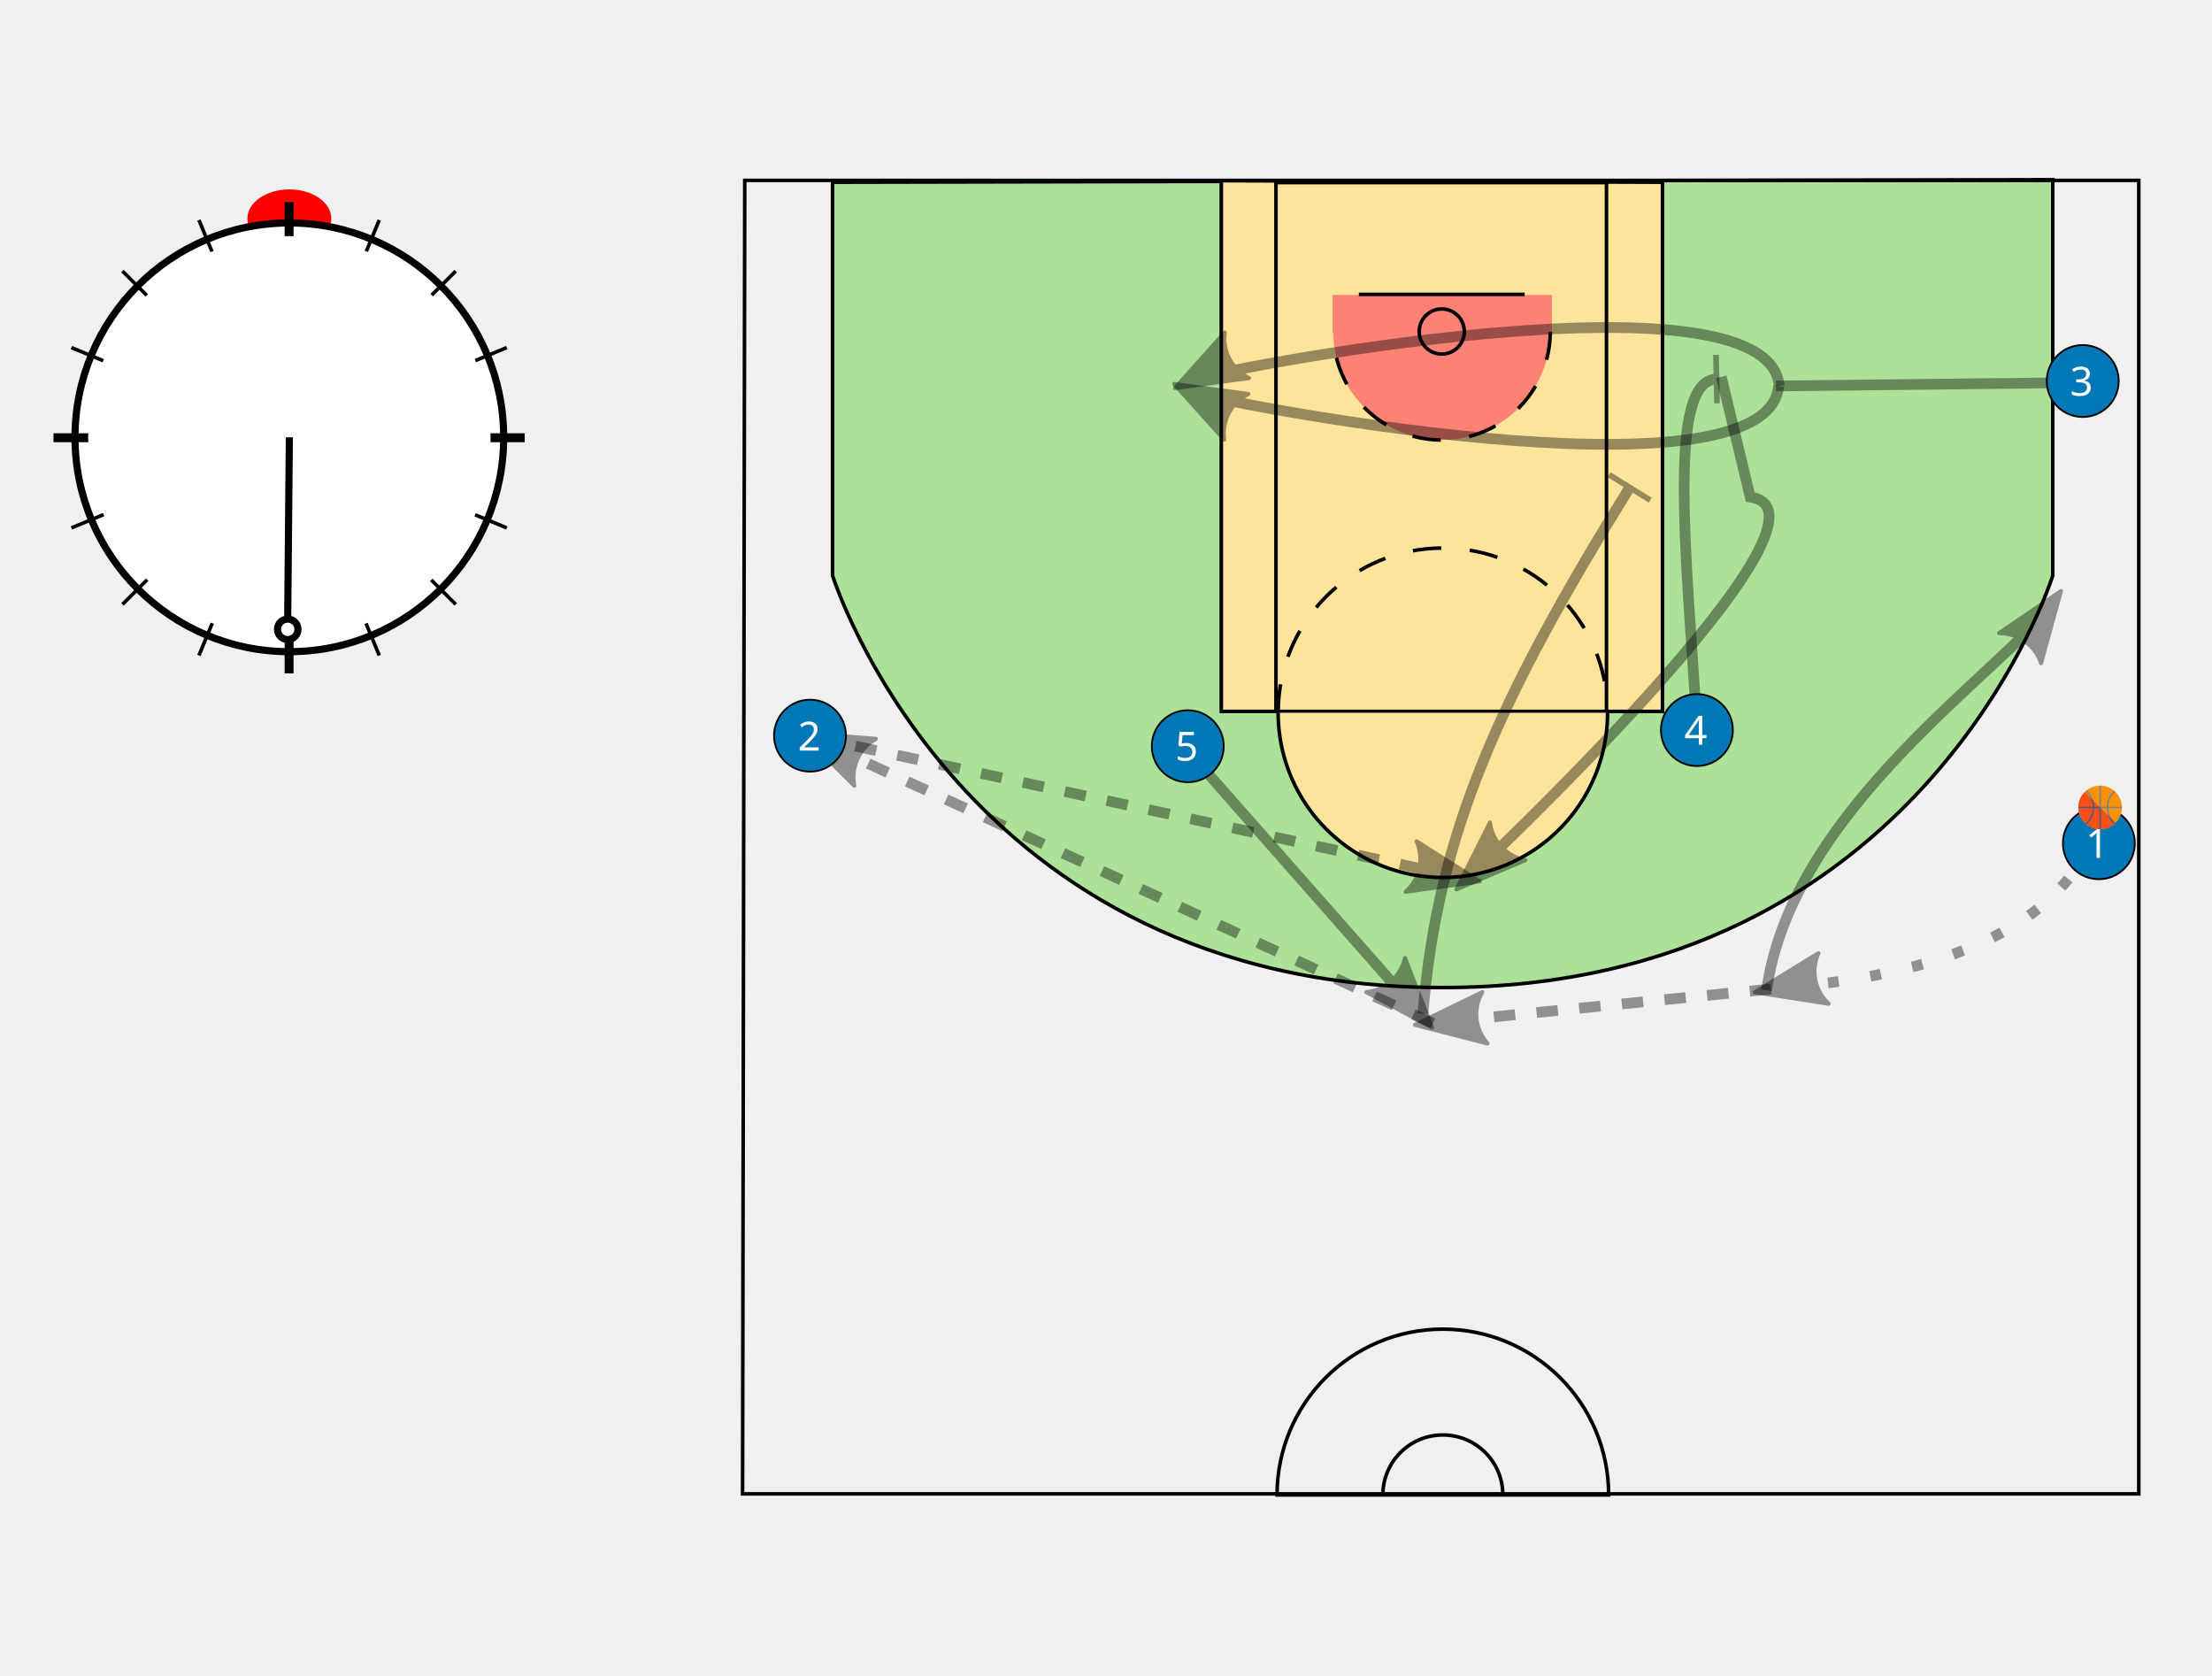
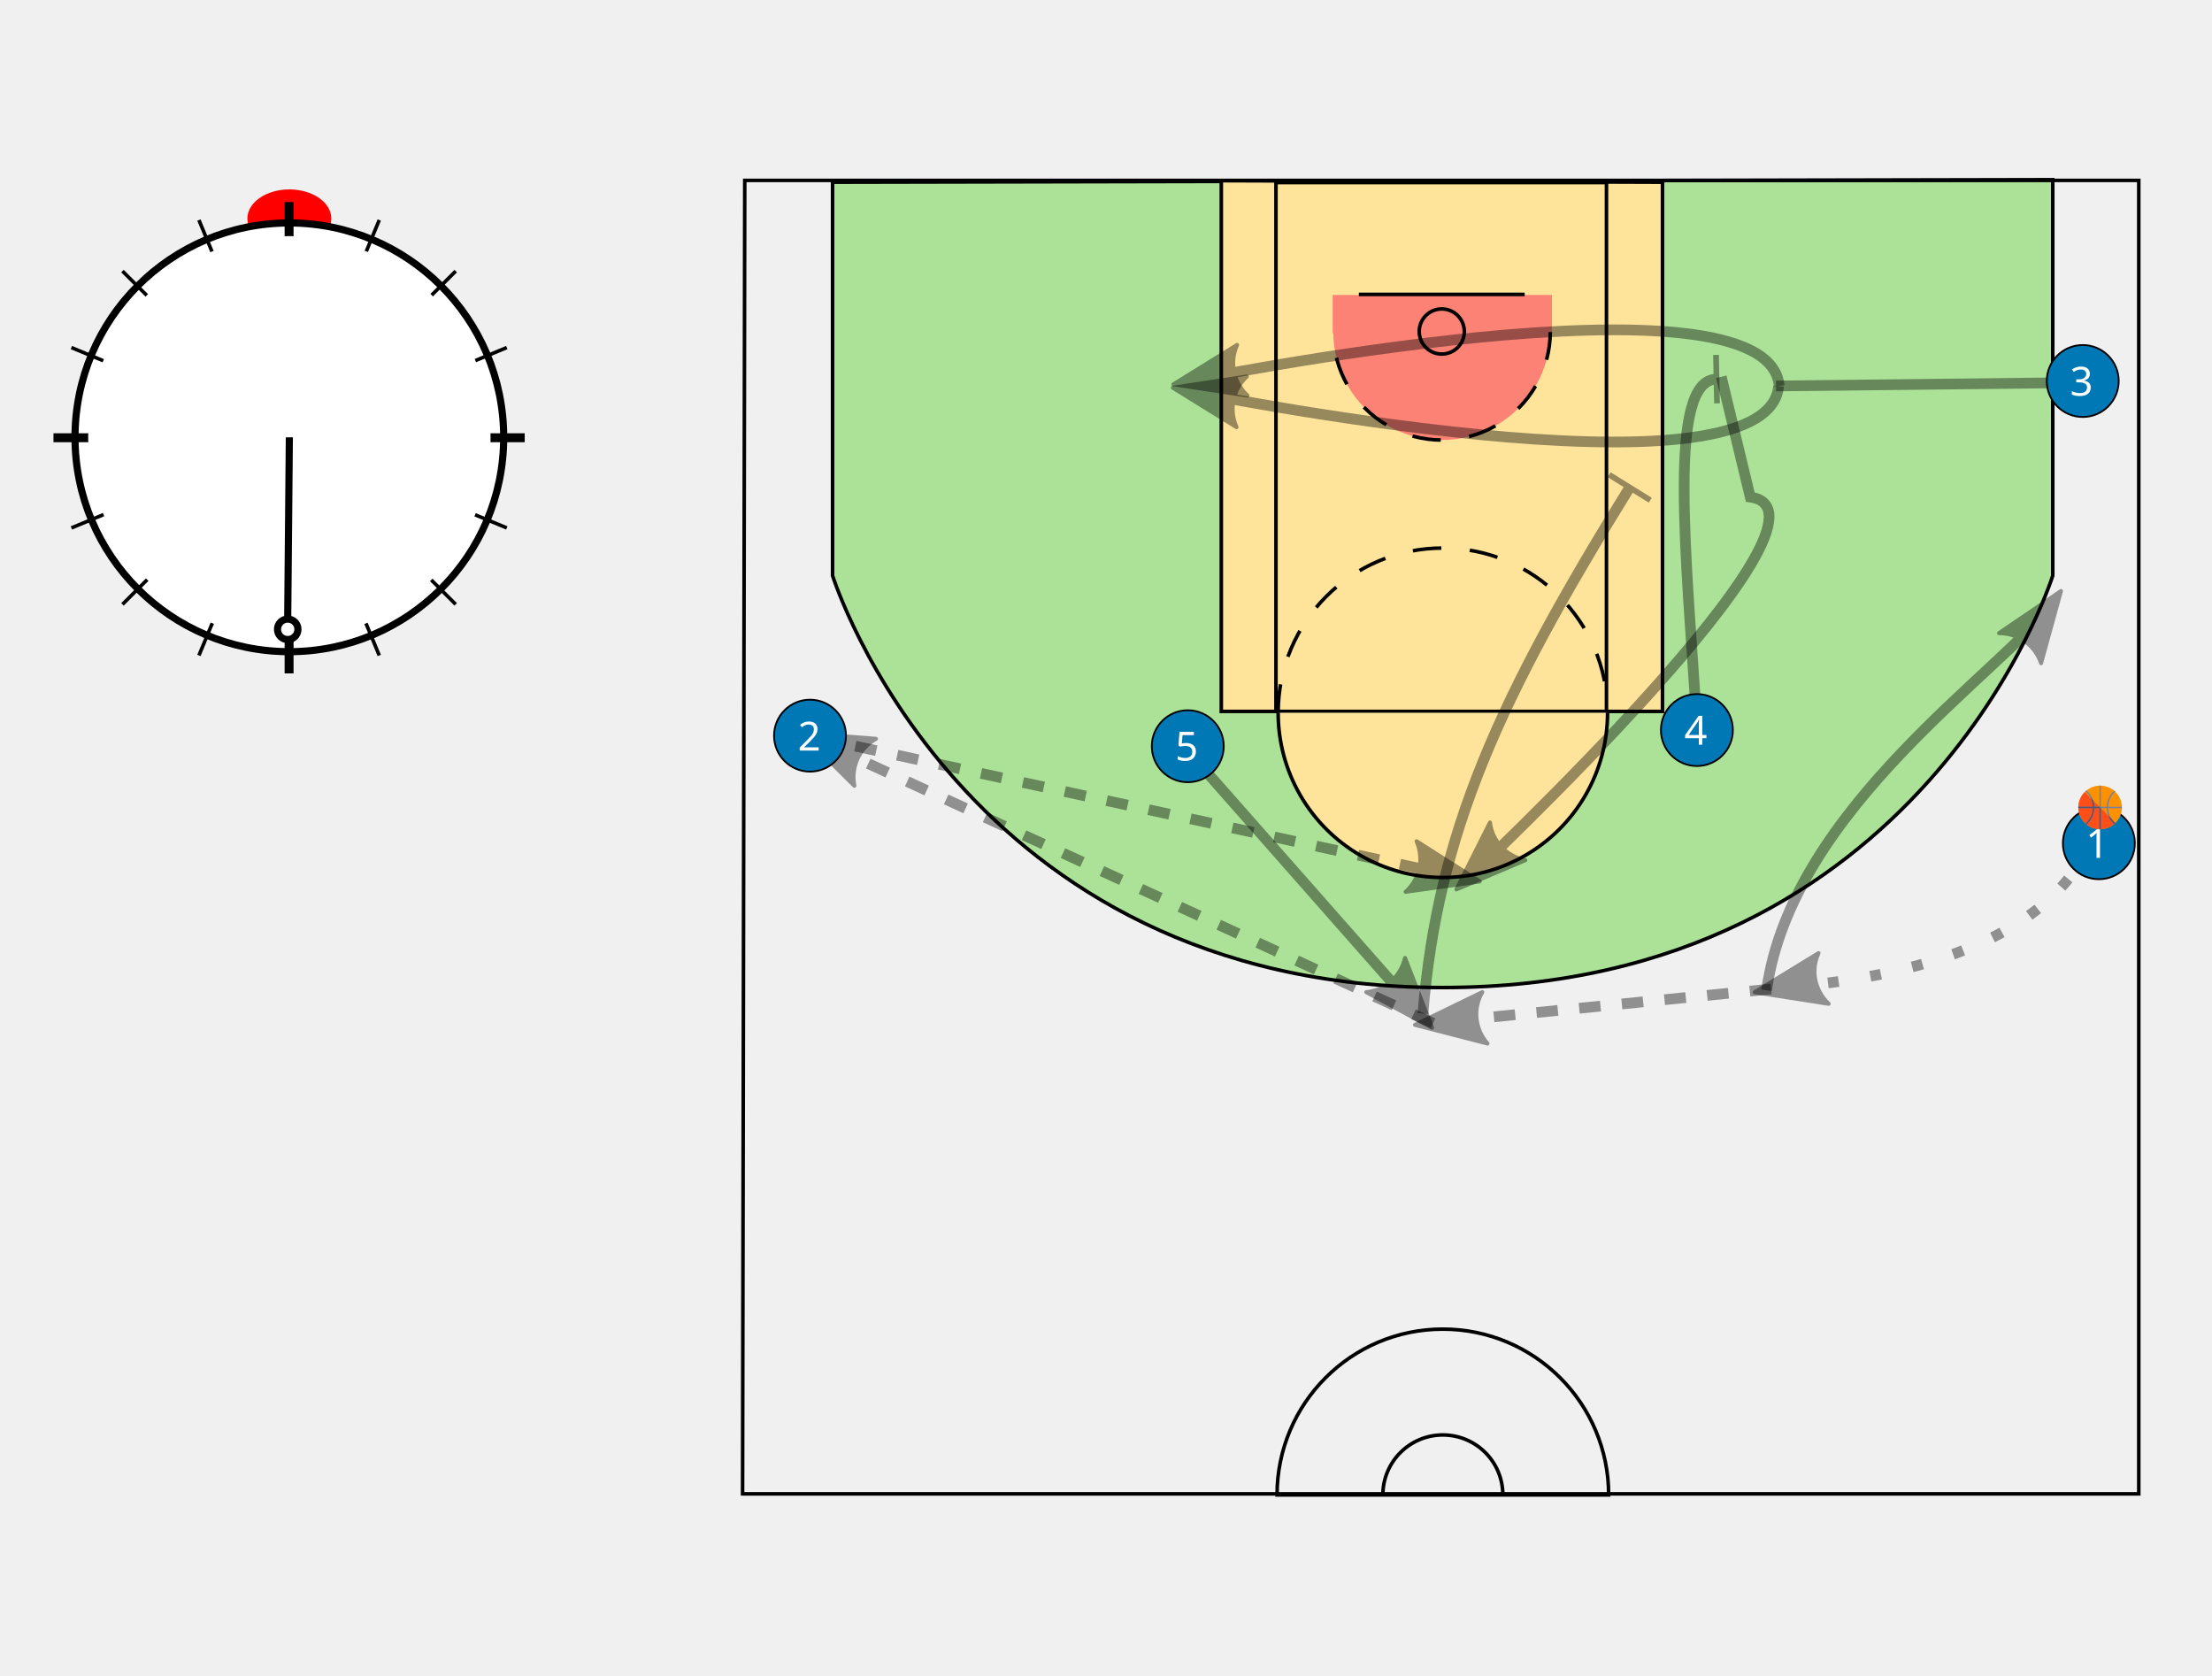
<svg xmlns="http://www.w3.org/2000/svg" version="1.1" viewBox="0 0 619.251 468.965" height="468.965" width="619.251" id="svg3465">
  <defs id="defs3469">
    <marker style="overflow:visible" id="marker8456" refX="0.0" refY="0.0" orient="auto">
      <path transform="scale(0.4)" style="fill:none;fill-opacity:0.75;fill-rule:evenodd;stroke:#000000;stroke-width:1pt;stroke-opacity:1" d="M 0.0,5.65 L 0.0,-5.65" id="path8458" />
    </marker>
    <marker style="overflow:visible" id="marker7620" refX="0.0" refY="0.0" orient="auto">
      <path transform="scale(0.4)" style="fill:none;fill-opacity:0.75;fill-rule:evenodd;stroke:#000000;stroke-width:1pt;stroke-opacity:1" d="M 0.0,5.65 L 0.0,-5.65" id="path7622" />
    </marker>
    <marker orient="auto" refY="0.0" refX="0.0" id="StopM" style="overflow:visible">
      <path id="path5750" d="M 0.0,5.65 L 0.0,-5.65" style="fill:none;fill-opacity:0.75;fill-rule:evenodd;stroke:#000000;stroke-width:1pt;stroke-opacity:1" transform="scale(0.4)" />
    </marker>
    <marker orient="auto" refY="0.0" refX="0.0" id="StopL" style="overflow:visible">
      <path id="path5747" d="M 0.0,5.65 L 0.0,-5.65" style="fill:none;fill-opacity:0.75;fill-rule:evenodd;stroke:#000000;stroke-width:1pt;stroke-opacity:1" transform="scale(0.8)" />
    </marker>
    <marker orient="auto" refY="0" refX="0" id="marker5384" style="overflow:visible">
      <path id="path5386" d="M 0,5.65 0,-5.65" style="fill:none;fill-opacity:0.75;fill-rule:evenodd;stroke:#000000;stroke-width:1pt;stroke-opacity:1" transform="scale(0.4,0.4)" />
    </marker>
    <marker orient="auto" refY="0" refX="0" id="marker33250" style="overflow:visible">
      <path id="path33252" style="fill:#000000;fill-opacity:1;fill-rule:evenodd;stroke:#000000;stroke-width:0.625;stroke-linejoin:round;stroke-opacity:1" d="M 8.719,4.034 -2.207,0.016 8.719,-4.002 c -1.745,2.372 -1.735,5.617 -6e-7,8.035 z" transform="scale(-0.6,-0.6)" />
    </marker>
    <marker style="overflow:visible" id="marker31575" refX="0" refY="0" orient="auto">
      <path transform="scale(0.8,0.8)" style="fill:none;fill-opacity:0.75;fill-rule:evenodd;stroke:#000000;stroke-width:1pt;stroke-opacity:1" d="M 0,5.65 0,-5.65" id="path31577" />
    </marker>
    <marker orient="auto" refY="0" refX="0" id="marker27744" style="overflow:visible">
      <path id="path27746" style="fill:#000000;fill-opacity:1;fill-rule:evenodd;stroke:#000000;stroke-width:0.625;stroke-linejoin:round;stroke-opacity:1" d="M 8.719,4.034 -2.207,0.016 8.719,-4.002 c -1.745,2.372 -1.735,5.617 -6e-7,8.035 z" transform="scale(-0.6,-0.6)" />
    </marker>
    <marker orient="auto" refY="0" refX="0" id="Arrow2Mend" style="overflow:visible">
      <path id="path7263" style="fill-rule:evenodd;stroke-width:0.625;stroke-linejoin:round" d="M 8.719,4.034 -2.207,0.016 8.719,-4.002 c -1.745,2.372 -1.735,5.617 -6e-7,8.035 z" transform="scale(-0.6,-0.6)" />
    </marker>
    <marker style="overflow:visible" id="marker23770" refX="0" refY="0" orient="auto">
      <path transform="scale(-0.6,-0.6)" d="M 8.719,4.034 -2.207,0.016 8.719,-4.002 c -1.745,2.372 -1.735,5.617 -6e-7,8.035 z" style="fill:#000000;fill-opacity:1;fill-rule:evenodd;stroke:#000000;stroke-width:0.625;stroke-linejoin:round;stroke-opacity:1" id="path23772" />
    </marker>
    <marker orient="auto" refY="0" refX="0" id="marker23598" style="overflow:visible">
      <path id="path23600" style="fill:#000000;fill-opacity:1;fill-rule:evenodd;stroke:#000000;stroke-width:0.625;stroke-linejoin:round;stroke-opacity:1" d="M 8.719,4.034 -2.207,0.016 8.719,-4.002 c -1.745,2.372 -1.735,5.617 -6e-7,8.035 z" transform="scale(-0.6,-0.6)" />
    </marker>
    <marker style="overflow:visible" id="marker23432" refX="0" refY="0" orient="auto">
      <path transform="scale(-0.6,-0.6)" d="M 8.719,4.034 -2.207,0.016 8.719,-4.002 c -1.745,2.372 -1.735,5.617 -6e-7,8.035 z" style="fill:#000000;fill-opacity:1;fill-rule:evenodd;stroke:#000000;stroke-width:0.625;stroke-linejoin:round;stroke-opacity:1" id="path23434" />
    </marker>
    <marker orient="auto" refY="0" refX="0" id="marker23272" style="overflow:visible">
      <path id="path23274" style="fill:#000000;fill-opacity:1;fill-rule:evenodd;stroke:#000000;stroke-width:0.625;stroke-linejoin:round;stroke-opacity:1" d="M 8.719,4.034 -2.207,0.016 8.719,-4.002 c -1.745,2.372 -1.735,5.617 -6e-7,8.035 z" transform="scale(-0.6,-0.6)" />
    </marker>
    <marker style="overflow:visible" id="marker23118" refX="0" refY="0" orient="auto">
      <path transform="scale(-0.6,-0.6)" d="M 8.719,4.034 -2.207,0.016 8.719,-4.002 c -1.745,2.372 -1.735,5.617 -6e-7,8.035 z" style="fill:#000000;fill-opacity:1;fill-rule:evenodd;stroke:#000000;stroke-width:0.625;stroke-linejoin:round;stroke-opacity:1" id="path23120" />
    </marker>
    <marker orient="auto" refY="0" refX="0" id="marker23050" style="overflow:visible">
      <path id="path23052" style="fill:#000000;fill-opacity:1;fill-rule:evenodd;stroke:#000000;stroke-width:0.625;stroke-linejoin:round;stroke-opacity:1" d="M 8.719,4.034 -2.207,0.016 8.719,-4.002 c -1.745,2.372 -1.735,5.617 -6e-7,8.035 z" transform="scale(-0.6,-0.6)" />
    </marker>
    <marker style="overflow:visible" id="marker22982" refX="0" refY="0" orient="auto">
      <path transform="scale(-0.6,-0.6)" d="M 8.719,4.034 -2.207,0.016 8.719,-4.002 c -1.745,2.372 -1.735,5.617 -6e-7,8.035 z" style="fill:#000000;fill-opacity:1;fill-rule:evenodd;stroke:#000000;stroke-width:0.625;stroke-linejoin:round;stroke-opacity:1" id="path22984" />
    </marker>
    <marker orient="auto" refY="0" refX="0" id="Arrow2Send" style="overflow:visible">
      <path id="path7269" style="fill:#ff0000;fill-opacity:1;fill-rule:evenodd;stroke:#ff0000;stroke-width:0.625;stroke-linejoin:round;stroke-opacity:1" d="M 8.719,4.034 -2.207,0.016 8.719,-4.002 c -1.745,2.372 -1.735,5.617 -6e-7,8.035 z" transform="matrix(-0.3,0,0,-0.3,0.69,0)" />
    </marker>
    <marker orient="auto" refY="0" refX="0" id="marker21498" style="overflow:visible">
      <path id="path21500" style="fill:#ff0000;fill-opacity:1;fill-rule:evenodd;stroke:#ff0000;stroke-width:0.625;stroke-linejoin:round;stroke-opacity:1" d="M 8.719,4.034 -2.207,0.016 8.719,-4.002 c -1.745,2.372 -1.735,5.617 -6e-7,8.035 z" transform="matrix(-1.1,0,0,-1.1,-1.1,0)" />
    </marker>
    <marker orient="auto" refY="0" refX="0" id="marker20856" style="overflow:visible">
      <path id="path20858" style="fill:#ff0000;fill-opacity:1;fill-rule:evenodd;stroke:#ff0000;stroke-width:0.625;stroke-linejoin:round;stroke-opacity:1" d="M 8.719,4.034 -2.207,0.016 8.719,-4.002 c -1.745,2.372 -1.735,5.617 -6e-7,8.035 z" transform="matrix(-1.1,0,0,-1.1,-1.1,0)" />
    </marker>
    <marker style="overflow:visible" id="marker16522" refX="0" refY="0" orient="auto">
      <path transform="scale(0.8,0.8)" style="fill:none;fill-opacity:0.75;fill-rule:evenodd;stroke:#000000;stroke-width:1pt;stroke-opacity:0.372" d="M 0,5.65 0,-5.65" id="path16524" />
    </marker>
    <marker style="overflow:visible" id="DistanceEnd" refX="0" refY="0" orient="auto">
      <g id="g2301" style="fill:#ff0000;fill-opacity:1;stroke:#ff0000;stroke-opacity:1">
        <path style="fill:#ff0000;fill-opacity:1;stroke:#ff0000;stroke-width:1.15;stroke-linecap:square;stroke-opacity:1" d="M 0,0 -2,0" id="path2316" />
        <path style="fill:#ff0000;fill-opacity:1;fill-rule:evenodd;stroke:#ff0000;stroke-opacity:1" d="M 0,0 -13,4 -9,0 -13,-4 0,0 Z" id="path2312" />
        <path style="fill:#ff0000;fill-opacity:1;stroke:#ff0000;stroke-width:1;stroke-linecap:square;stroke-opacity:1" d="M 0,-4 0,40" id="path2314" />
      </g>
    </marker>
    <marker style="overflow:visible" id="DistanceStart" refX="0" refY="0" orient="auto">
      <g id="g2300" style="fill:#ff0000;fill-opacity:1;stroke:#ff0000;stroke-opacity:1">
        <path style="fill:#ff0000;fill-opacity:1;stroke:#ff0000;stroke-width:1.15;stroke-linecap:square;stroke-opacity:1" d="M 0,0 2,0" id="path2306" />
        <path style="fill:#ff0000;fill-opacity:1;fill-rule:evenodd;stroke:#ff0000;stroke-opacity:1" d="M 0,0 13,4 9,0 13,-4 0,0 Z" id="path2302" />
        <path style="fill:#ff0000;fill-opacity:1;stroke:#ff0000;stroke-width:1;stroke-linecap:square;stroke-opacity:1" d="M 0,-4 0,40" id="path2304" />
      </g>
    </marker>
    <marker orient="auto" refY="0" refX="0" id="marker14566" style="overflow:visible">
      <path id="path14568" style="fill:#ff0000;fill-opacity:1;fill-rule:evenodd;stroke:#ff0000;stroke-width:0.625;stroke-linejoin:round;stroke-opacity:1" d="M 8.719,4.034 -2.207,0.016 8.719,-4.002 c -1.745,2.372 -1.735,5.617 -6e-7,8.035 z" transform="matrix(-1.1,0,0,-1.1,-1.1,0)" />
    </marker>
    <marker orient="auto" refY="0" refX="0" id="marker13396" style="overflow:visible">
      <path id="path13398" style="fill:#ff0000;fill-opacity:1;fill-rule:evenodd;stroke:#ff0000;stroke-width:0.625;stroke-linejoin:round;stroke-opacity:1" d="M 8.719,4.034 -2.207,0.016 8.719,-4.002 c -1.745,2.372 -1.735,5.617 -6e-7,8.035 z" transform="matrix(-1.1,0,0,-1.1,-1.1,0)" />
    </marker>
    <marker style="overflow:visible" id="marker11896" refX="0" refY="0" orient="auto">
      <path transform="matrix(-1.1,0,0,-1.1,-1.1,0)" d="M 8.719,4.034 -2.207,0.016 8.719,-4.002 c -1.745,2.372 -1.735,5.617 -6e-7,8.035 z" style="fill:#ff0000;fill-opacity:1;fill-rule:evenodd;stroke:#ff0000;stroke-width:0.625;stroke-linejoin:round;stroke-opacity:1" id="path11898" />
    </marker>
    <marker style="overflow:visible" id="marker11242" refX="0" refY="0" orient="auto">
      <path transform="matrix(-1.1,0,0,-1.1,-1.1,0)" d="M 8.719,4.034 -2.207,0.016 8.719,-4.002 c -1.745,2.372 -1.735,5.617 -6e-7,8.035 z" style="fill:#ff0000;fill-opacity:1;fill-rule:evenodd;stroke:#ff0000;stroke-width:0.625;stroke-linejoin:round;stroke-opacity:1" id="path11244" />
    </marker>
    <marker style="overflow:visible" id="marker10468" refX="0" refY="0" orient="auto">
      <path transform="matrix(-1.1,0,0,-1.1,-1.1,0)" d="M 8.719,4.034 -2.207,0.016 8.719,-4.002 c -1.745,2.372 -1.735,5.617 -6e-7,8.035 z" style="fill:#ff0000;fill-opacity:1;fill-rule:evenodd;stroke:#ff0000;stroke-width:0.625;stroke-linejoin:round;stroke-opacity:1" id="path10470" />
    </marker>
    <marker orient="auto" refY="0" refX="0" id="marker7512" style="overflow:visible">
      <path id="path7514" d="M 0,0 5,-5 -12.5,0 5,5 0,0 Z" style="fill:#ff0000;fill-opacity:1;fill-rule:evenodd;stroke:#ff0000;stroke-width:1pt;stroke-opacity:1" transform="matrix(-0.8,0,0,-0.8,-10,0)" />
    </marker>
    <marker orient="auto" refY="0" refX="0" id="Arrow1Lend" style="overflow:visible">
      <path id="path7239" d="M 0,0 5,-5 -12.5,0 5,5 0,0 Z" style="fill:#ff0000;fill-opacity:1;fill-rule:evenodd;stroke:#ff0000;stroke-width:1pt;stroke-opacity:1" transform="matrix(-0.8,0,0,-0.8,-10,0)" />
    </marker>
  </defs>
  <g id="background">
    <path id="path6368" d="m 233.077,51.008 2.9e-4,110.122 c 0,0 36.032,115.304 170.797,115.304 134.765,0 170.797,-115.304 170.797,-115.304 l 5.5e-4,-110.827 z" style="fill:#ace298;fill-opacity:1;stroke:#000000;stroke-width:1px;stroke-linecap:butt;stroke-linejoin:miter;stroke-opacity:1" />
    <path id="path7170" d="m 341.904,50.576 0,148.557 123.51,0 0,-148.125 z" style="fill:#fee49b;fill-opacity:1;stroke:#000000;stroke-width:1px;stroke-linecap:butt;stroke-linejoin:miter;stroke-opacity:1" />
    <path id="path7172" d="m 357.207,198.907 0,-147.797 92.526,0 0,147.797" style="fill:none;stroke:#000000;stroke-width:1px;stroke-linecap:butt;stroke-linejoin:miter;stroke-opacity:1" />
    <path d="m 450.038,199.518 a 46.11,46.11 0 0 1 -23.055,39.933 46.11,46.11 0 0 1 -46.11,0 46.11,46.11 0 0 1 -23.055,-39.933" style="fill:#fee49b;fill-opacity:1;stroke:#000000;stroke-width:1;stroke-miterlimit:4;stroke-dasharray:none;stroke-opacity:1" id="circle7178" />
    <path d="m 434.006,92.793 a 30.384,30.384 0 0 1 -15.192,26.313 30.384,30.384 0 0 1 -30.384,0 30.384,30.384 0 0 1 -15.192,-26.313" id="path7180" style="fill:#fd8276;fill-opacity:1;stroke:#000000;stroke-width:1;stroke-miterlimit:4;stroke-dasharray:8, 8;stroke-dashoffset:0;stroke-opacity:1" />
    <path id="path7182" d="m 434.465,92.946 0,-10.382 -61.378,0 0,10.688 z" style="fill:#fd8276;fill-opacity:1;stroke:none;stroke-width:1px;stroke-linecap:butt;stroke-linejoin:miter;stroke-opacity:1" />
    <path id="path7184" d="m 380.415,82.411 46.416,0" style="fill:none;stroke:#000000;stroke-width:1px;stroke-linecap:butt;stroke-linejoin:miter;stroke-opacity:1" />
    <path id="path7186" d="m 208.494,50.5 390.257,0 0,367.66 -390.867,0 z" style="fill:none;stroke:#000000;stroke-width:1px;stroke-linecap:butt;stroke-linejoin:miter;stroke-opacity:1" />
    <path d="m 357.512,418.465 a 46.416,46.416 0 0 1 46.416,-46.416 46.416,46.416 0 0 1 46.416,46.416 l -46.416,0 z" id="path7188" style="fill:none;stroke:#000000;stroke-width:1;stroke-miterlimit:4;stroke-dasharray:none;stroke-dashoffset:0;stroke-opacity:1" />
    <path style="fill:none;stroke:#000000;stroke-width:1;stroke-miterlimit:4;stroke-dasharray:none;stroke-dashoffset:0;stroke-opacity:1" id="center" d="m 387.133,418.465 a 16.795,16.795 0 0 1 16.795,-16.795 16.795,16.795 0 0 1 16.795,16.795" />
    <ellipse style="fill:#fe0000;fill-opacity:1;stroke:none;stroke-width:1;stroke-miterlimit:4;stroke-dasharray:none;stroke-dashoffset:0;stroke-opacity:1" id="path9474" cx="81.002" cy="61.172" rx="11.745" ry="8.153" />
    <ellipse ry="60.004" rx="60.004" cy="122.413" cx="81.004" id="path7192" style="fill:#ffffff;stroke:#000000;stroke-width:2;stroke-miterlimit:4;stroke-dasharray:none;stroke-dashoffset:0;stroke-opacity:1;fill-opacity:1" />
    <path id="path9464" d="M 34.288,169.176 127.576,75.889" style="fill:none;fill-rule:evenodd;stroke:#000000;stroke-width:1;stroke-linecap:butt;stroke-linejoin:miter;stroke-miterlimit:4;stroke-dasharray:none;stroke-opacity:1" />
    <circle r="6.313" cy="92.793" cx="403.623" style="fill:none;stroke:#000000;stroke-width:1;stroke-miterlimit:4;stroke-dasharray:none;stroke-dashoffset:0;stroke-opacity:1" id="basket" />
    <path d="m 357.818,199.518 a 46.11,46.11 0 0 1 46.11,-46.11 46.11,46.11 0 0 1 46.11,46.11" id="path7174" style="fill:none;stroke:#000000;stroke-width:1;stroke-miterlimit:4;stroke-dasharray:8, 8;stroke-dashoffset:0;stroke-opacity:1" />
    <path style="fill:none;fill-rule:evenodd;stroke:#000000;stroke-width:2.5;stroke-linecap:butt;stroke-linejoin:miter;stroke-opacity:1;stroke-miterlimit:4;stroke-dasharray:none" d="m 80.932,56.568 0,131.928" id="path9458" />
    <path id="path9460" d="m 14.968,122.532 131.928,0" style="fill:none;fill-rule:evenodd;stroke:#000000;stroke-width:2.5;stroke-linecap:butt;stroke-linejoin:miter;stroke-miterlimit:4;stroke-dasharray:none;stroke-opacity:1" />
    <path style="fill:none;fill-rule:evenodd;stroke:#000000;stroke-width:1;stroke-linecap:butt;stroke-linejoin:miter;stroke-miterlimit:4;stroke-dasharray:none;stroke-opacity:1" d="M 19.989,147.775 141.875,97.289" id="path9462" />
    <path id="path9472" d="M 141.875,147.775 19.989,97.289" style="fill:none;fill-rule:evenodd;stroke:#000000;stroke-width:1;stroke-linecap:butt;stroke-linejoin:miter;stroke-miterlimit:4;stroke-dasharray:none;stroke-opacity:1" />
    <path style="fill:none;fill-rule:evenodd;stroke:#000000;stroke-width:1;stroke-linecap:butt;stroke-linejoin:miter;stroke-miterlimit:4;stroke-dasharray:none;stroke-opacity:1" d="M 127.576,169.176 34.288,75.889" id="path9470" />
    <path id="path9468" d="M 106.175,183.475 55.689,61.589" style="fill:none;fill-rule:evenodd;stroke:#000000;stroke-width:1;stroke-linecap:butt;stroke-linejoin:miter;stroke-miterlimit:4;stroke-dasharray:none;stroke-opacity:1" />
    <path style="fill:none;fill-rule:evenodd;stroke:#000000;stroke-width:1;stroke-linecap:butt;stroke-linejoin:miter;stroke-miterlimit:4;stroke-dasharray:none;stroke-opacity:1" d="M 55.689,183.475 106.175,61.589" id="path9466" />
    <ellipse style="fill:#ffffff;fill-opacity:1;stroke:none;stroke-width:2;stroke-miterlimit:4;stroke-dasharray:none;stroke-dashoffset:0;stroke-opacity:1" id="ellipse9456" cx="81.004" cy="122.413" rx="56.325" ry="56.325" />
  </g>
  <path id="move5" d="m 475.196,204.787 c -3.251,-50.641 -8.447,-98.371 5.343,-98.663" style="opacity:0.4;fill:none;stroke:#000000;stroke-width:3;stroke-linecap:butt;stroke-linejoin:miter;stroke-miterlimit:4;stroke-dasharray:none;stroke-dashoffset:0;stroke-opacity:1;marker-end:url(#marker8456)" />
  <g id="hand_clock">
    <path id="path7194" d="m 81.004,122.414 -0.458,50.38" style="fill:none;stroke:#000000;stroke-width:2;stroke-linecap:butt;stroke-linejoin:miter;stroke-miterlimit:4;stroke-dasharray:none;stroke-opacity:1" />
    <circle r="2.866" cy="176.159" cx="80.547" id="path7196" style="fill:none;stroke:#000000;stroke-width:2;stroke-miterlimit:4;stroke-dasharray:none;stroke-dashoffset:0;stroke-opacity:1" />
  </g>
  <path style="opacity:0.4;fill:none;stroke:#000000;stroke-width:3;stroke-linecap:butt;stroke-linejoin:miter;stroke-miterlimit:4;stroke-dasharray:3, 9;stroke-dashoffset:0;stroke-opacity:1;marker-end:url(#marker22982)" d="m 585.315,235.857 c -17.406,38.781 -83.643,39.77 -90.191,41.08" id="move1" />
  <path id="ball3" d="M 401.16,286.429 227.949,206.798" style="opacity:0.4;fill:none;stroke:#000000;stroke-width:3;stroke-linecap:butt;stroke-linejoin:miter;stroke-miterlimit:4;stroke-dasharray:6, 6;stroke-dashoffset:0;stroke-opacity:1;marker-end:url(#marker23118)" />
  <path id="ball4" d="m 227.723,206.305 182.657,39.609" style="opacity:0.4;fill:none;stroke:#000000;stroke-width:3;stroke-linecap:butt;stroke-linejoin:miter;stroke-miterlimit:4;stroke-dasharray:6, 6;stroke-dashoffset:0;stroke-opacity:1;marker-end:url(#marker23598)" />
  <path id="move3" d="m 332,209.546 66.274,75.179" style="opacity:0.4;fill:none;stroke:#000000;stroke-width:3;stroke-linecap:butt;stroke-linejoin:miter;stroke-miterlimit:4;stroke-dasharray:none;stroke-dashoffset:0;stroke-opacity:1;marker-end:url(#marker23050)" />
  <path style="opacity:0.4;fill:none;stroke:#000000;stroke-width:3;stroke-linecap:butt;stroke-linejoin:miter;stroke-miterlimit:4;stroke-dasharray:none;stroke-dashoffset:0;stroke-opacity:1;marker-end:url(#marker23432)" d="m 481.87,105.466 8.113,33.671 c 30.231,4.275 -79.386,107.082 -79.386,107.082" id="move6" />
  <path style="opacity:0.4;fill:none;stroke:#000000;stroke-width:3;stroke-linecap:butt;stroke-linejoin:miter;stroke-miterlimit:4;stroke-dasharray:none;stroke-dashoffset:0;stroke-opacity:1;marker-end:url(#StopM)" d="m 398.344,283.722 c 4.156,-50.641 21.414,-88.418 57.889,-147.274" id="move4" />
  <path style="opacity:0.4;fill:none;stroke:#000000;stroke-width:3;stroke-linecap:butt;stroke-linejoin:miter;stroke-miterlimit:4;stroke-dasharray:none;stroke-dashoffset:0;stroke-opacity:1" d="m 583.22,107.077 -86.021,0.959" id="move7" />
-   <path style="opacity:0.4;fill:none;stroke:#000000;stroke-width:3;stroke-linecap:butt;stroke-linejoin:miter;stroke-miterlimit:4;stroke-dasharray:none;stroke-dashoffset:0;stroke-opacity:1;marker-end:url(#marker23770)" d="M 498.077,107.995 C 495.023,73.489 337.588,104.003 332.397,106.751" id="path20854" />
+   <path style="opacity:0.4;fill:none;stroke:#000000;stroke-width:3;stroke-linecap:butt;stroke-linejoin:miter;stroke-miterlimit:4;stroke-dasharray:none;stroke-dashoffset:0;stroke-opacity:1;marker-end:url(#marker23770)" d="M 498.077,107.995 C 495.023,73.489 332.397,106.751 332.397,106.751" id="move9" />
  <path style="opacity:0.4;fill:none;stroke:#000000;stroke-width:3;stroke-linecap:butt;stroke-linejoin:miter;stroke-miterlimit:4;stroke-dasharray:none;stroke-dashoffset:0;stroke-opacity:1;marker-end:url(#marker23272)" d="m 494.562,277.212 c 7.026,-51.028 66.657,-89.717 80.115,-108.521" id="move2" />
-   <path id="move8" d="m 497.924,108.064 c -3.054,34.506 -160.489,3.992 -165.68,1.244" style="opacity:0.4;fill:none;stroke:#000000;stroke-width:3;stroke-linecap:butt;stroke-linejoin:miter;stroke-miterlimit:4;stroke-dasharray:none;stroke-dashoffset:0;stroke-opacity:1;marker-end:url(#marker27744)" />
+   <path id="move8" d="m 497.924,108.064 c -3.054,34.506 -165.68,1.244 -165.68,1.244" style="opacity:0.4;fill:none;stroke:#000000;stroke-width:3;stroke-linecap:butt;stroke-linejoin:miter;stroke-miterlimit:4;stroke-dasharray:none;stroke-dashoffset:0;stroke-opacity:1;marker-end:url(#marker27744)" />
  <path id="ball2" d="m 495.823,276.833 -95.742,9.616" style="opacity:0.4;fill:none;stroke:#000000;stroke-width:3;stroke-linecap:butt;stroke-linejoin:miter;stroke-miterlimit:4;stroke-dasharray:6, 6;stroke-dashoffset:0;stroke-opacity:1;marker-end:url(#marker33250)" />
  <g id="player1" transform="translate(3.351286,-95.99475)">
    <circle style="fill:#0078b6;fill-opacity:1;stroke:#000000;stroke-width:0.5;stroke-miterlimit:4;stroke-dasharray:none;stroke-dashoffset:0;stroke-opacity:1" id="circle29069" cx="584.225" cy="332.034" r="10.068" />
    <text transform="scale(0.9999746,1.000025)" id="text33025" y="336.126" x="580.562" style="font-style:normal;font-weight:normal;font-size:39.998px;line-height:125%;font-family:sans-serif;letter-spacing:0px;word-spacing:0px;fill:#000000;fill-opacity:1;stroke:none;stroke-width:1px;stroke-linecap:butt;stroke-linejoin:miter;stroke-opacity:1" xml:space="preserve">
      <tspan style="font-size:11.249px;fill:#ffffff;fill-opacity:1" id="tspan33029" y="336.126" x="580.562">1</tspan>
    </text>
  </g>
  <g id="player2" transform="translate(-0.9862906,-91.9027)">
    <circle r="10.068" cy="297.828" cx="227.749" id="path29063" style="fill:#0078b6;fill-opacity:1;stroke:#000000;stroke-width:0.5;stroke-miterlimit:4;stroke-dasharray:none;stroke-dashoffset:0;stroke-opacity:1" />
    <text xml:space="preserve" style="font-style:normal;font-weight:normal;font-size:39.997px;line-height:125%;font-family:sans-serif;letter-spacing:0px;word-spacing:0px;fill:#000000;fill-opacity:1;stroke:none;stroke-width:1px;stroke-linecap:butt;stroke-linejoin:miter;stroke-opacity:1" x="224.325" y="301.998" id="text33048" transform="scale(0.9999866,1.000013)">
      <tspan x="224.325" y="301.998" id="tspan33050" style="font-size:11.249px;fill:#ffffff;fill-opacity:1">2</tspan>
    </text>
  </g>
  <g id="player5" transform="translate(-0.9862906,-91.9027)">
    <circle style="fill:#0078b6;fill-opacity:1;stroke:#000000;stroke-width:0.5;stroke-miterlimit:4;stroke-dasharray:none;stroke-dashoffset:0;stroke-opacity:1" id="circle29073" cx="333.506" cy="300.786" r="10.068" />
    <text transform="scale(0.9999983,1.000002)" id="text33062" y="304.806" x="329.986" style="font-style:normal;font-weight:normal;font-size:39.997px;line-height:125%;font-family:sans-serif;letter-spacing:0px;word-spacing:0px;fill:#000000;fill-opacity:1;stroke:none;stroke-width:1px;stroke-linecap:butt;stroke-linejoin:miter;stroke-opacity:1" xml:space="preserve">
      <tspan style="font-size:11.249px;fill:#ffffff;fill-opacity:1" id="tspan33064" y="304.806" x="329.986">5</tspan>
    </text>
  </g>
  <g id="player3" transform="translate(-0.9862906,-91.9027)">
    <circle r="10.068" cy="198.554" cx="584.049" id="circle29075" style="fill:#0078b6;fill-opacity:1;stroke:#000000;stroke-width:0.5;stroke-miterlimit:4;stroke-dasharray:none;stroke-dashoffset:0;stroke-opacity:1" />
    <text xml:space="preserve" style="font-style:normal;font-weight:normal;font-size:39.998px;line-height:125%;font-family:sans-serif;letter-spacing:0px;word-spacing:0px;fill:#000000;fill-opacity:1;stroke:none;stroke-width:1px;stroke-linecap:butt;stroke-linejoin:miter;stroke-opacity:1" x="580.538" y="202.634" id="text33066" transform="scale(0.9999225,1.000077)">
      <tspan id="tspan33092" x="580.538" y="202.634" style="font-size:11.249px;fill:#ffffff;fill-opacity:1">3</tspan>
    </text>
  </g>
  <g id="player4" transform="translate(-0.9862906,-91.9027)">
    <circle r="10.068" cy="296.258" cx="476.034" id="circle29071" style="fill:#0078b6;fill-opacity:1;stroke:#000000;stroke-width:0.5;stroke-miterlimit:4;stroke-dasharray:none;stroke-dashoffset:0;stroke-opacity:1" />
    <text transform="scale(0.9999709,1.000029)" id="text33070" y="300.35" x="472.51" style="font-style:normal;font-weight:normal;font-size:39.998px;line-height:125%;font-family:sans-serif;letter-spacing:0px;word-spacing:0px;fill:#000000;fill-opacity:1;stroke:none;stroke-width:1px;stroke-linecap:butt;stroke-linejoin:miter;stroke-opacity:1" xml:space="preserve">
      <tspan style="font-size:11.249px;fill:#ffffff;fill-opacity:1" id="tspan33072" y="300.35" x="472.51">4</tspan>
    </text>
  </g>
  <g id="ball" transform="matrix(0.02542068,0,0,0.02542067,581.8277,219.9155)">
    <g id="g28974">
      <g id="g28976">
        <circle id="circle28978" r="240" cy="240" cx="240" style="fill:#ff9100" />
      </g>
      <g id="g28980">
        <path id="path28982" d="m 240,480 c 66.274,0 126.274,-26.862 169.706,-70.294 L 70.294,70.294 C 26.862,113.726 0,173.726 0,240 0,372.548 107.452,480 240,480 Z" style="fill:#ff4f19" />
      </g>
      <g id="g28984">
        <path id="path28986" d="m 328.203,248 151.594,0 c 0.088,-2.662 0.203,-5.317 0.203,-8 0,-2.683 -0.115,-5.338 -0.203,-8 l -151.594,0 C 330.442,166.377 360.065,107.596 405.961,66.724 402.096,63.021 398.13,59.425 394.025,55.985 345.596,99.739 314.429,162.267 312.203,232 l -63.984,0 0,-231.792 C 245.485,0.116 242.756,0 240,0 c -2.61,0 -5.192,0.114 -7.781,0.197 l 0,231.803 -56.422,0 C 173.513,160.446 140.762,96.475 90.15,52.595 c -4.219,3.378 -8.343,6.868 -12.323,10.519 48.277,40.98 79.664,101.29 81.971,168.887 l -159.595,0 C 0.115,234.662 0,237.317 0,240 c 0,2.683 0.115,5.338 0.203,8 l 159.595,0 c -2.307,67.597 -33.693,127.906 -81.971,168.887 3.979,3.65 8.104,7.14 12.323,10.519 50.613,-43.88 83.363,-107.852 85.647,-179.405 l 56.422,0 0,231.803 c 2.589,0.082 5.171,0.196 7.781,0.196 2.756,0 5.485,-0.116 8.219,-0.208 l 0,-231.792 63.984,0 c 2.226,69.733 33.393,132.261 81.822,176.015 4.104,-3.44 8.07,-7.036 11.936,-10.739 C 360.064,372.404 330.442,313.622 328.203,248 Z" style="fill:#74829c" />
      </g>
      <g id="g28988">
        <g id="g28990">
          <path id="path28992" d="m 394.025,424.015 0.007,-0.006 c 4.099,-3.435 8.059,-7.025 11.918,-10.723 0.003,-0.003 0.007,-0.007 0.011,-0.01 -16.007,-14.254 -29.977,-30.727 -41.553,-48.868 l -35.923,-35.923 c 14.136,36.845 36.753,69.522 65.54,95.53 z" style="fill:#5c546a" />
        </g>
        <g id="g28994">
          <path id="path28996" d="M 248.219,248.219 232,232 l -56.203,0 c -0.756,-23.692 -4.917,-46.523 -11.896,-68.099 L 134.352,134.352 C 149.513,163.827 158.6,196.915 159.797,232 L 0.203,232 C 0.115,234.662 0,237.317 0,240 c 0,2.683 0.115,5.338 0.203,8 l 159.595,0 c -2.307,67.597 -33.693,127.906 -81.971,168.887 3.977,3.648 8.099,7.136 12.316,10.513 0,0 0.005,0.003 0.007,0.005 50.613,-43.88 83.363,-107.851 85.647,-179.405 l 56.422,0 0,231.803 c 2.589,0.083 5.171,0.197 7.781,0.197 2.756,0 5.485,-0.116 8.219,-0.208 l 0,-231.573 z" style="fill:#5c546a" />
        </g>
      </g>
    </g>
    <g id="g28998" />
    <g id="g29000" />
    <g id="g29002" />
    <g id="g29004" />
    <g id="g29006" />
    <g id="g29008" />
    <g id="g29010" />
    <g id="g29012" />
    <g id="g29014" />
    <g id="g29016" />
    <g id="g29018" />
    <g id="g29020" />
    <g id="g29022" />
    <g id="g29024" />
    <g id="g29026" />
  </g>
</svg>
